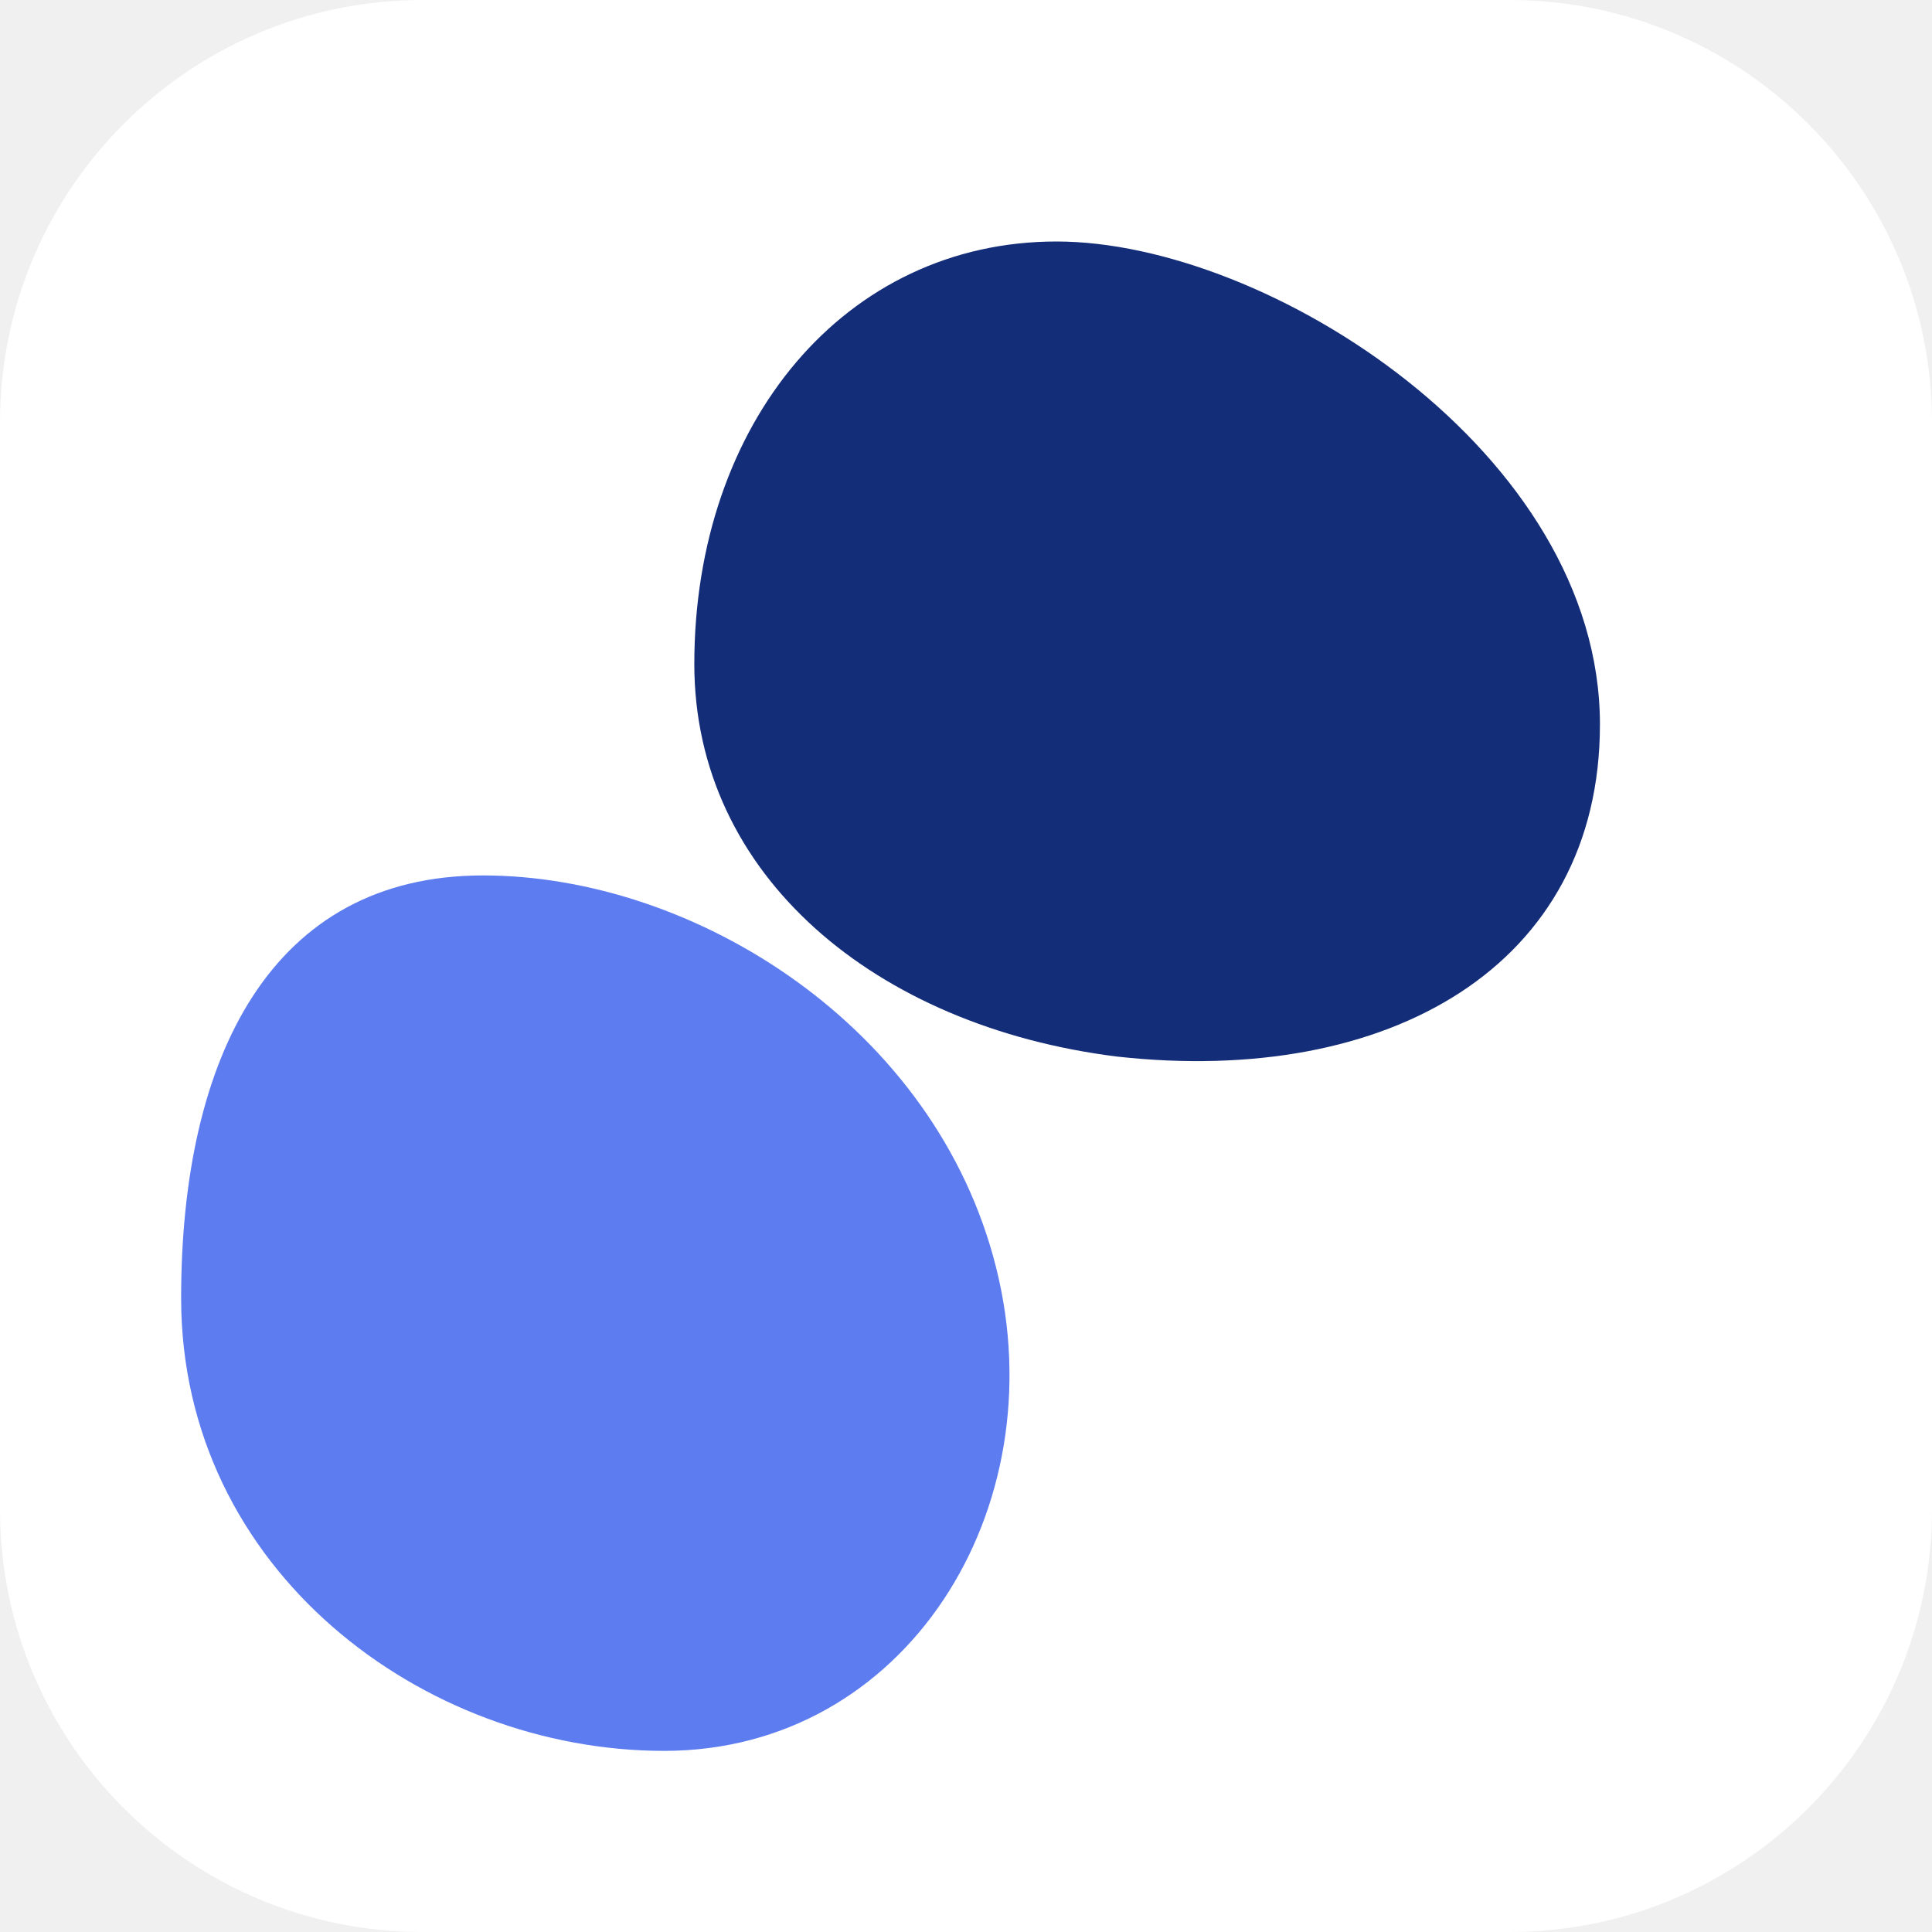
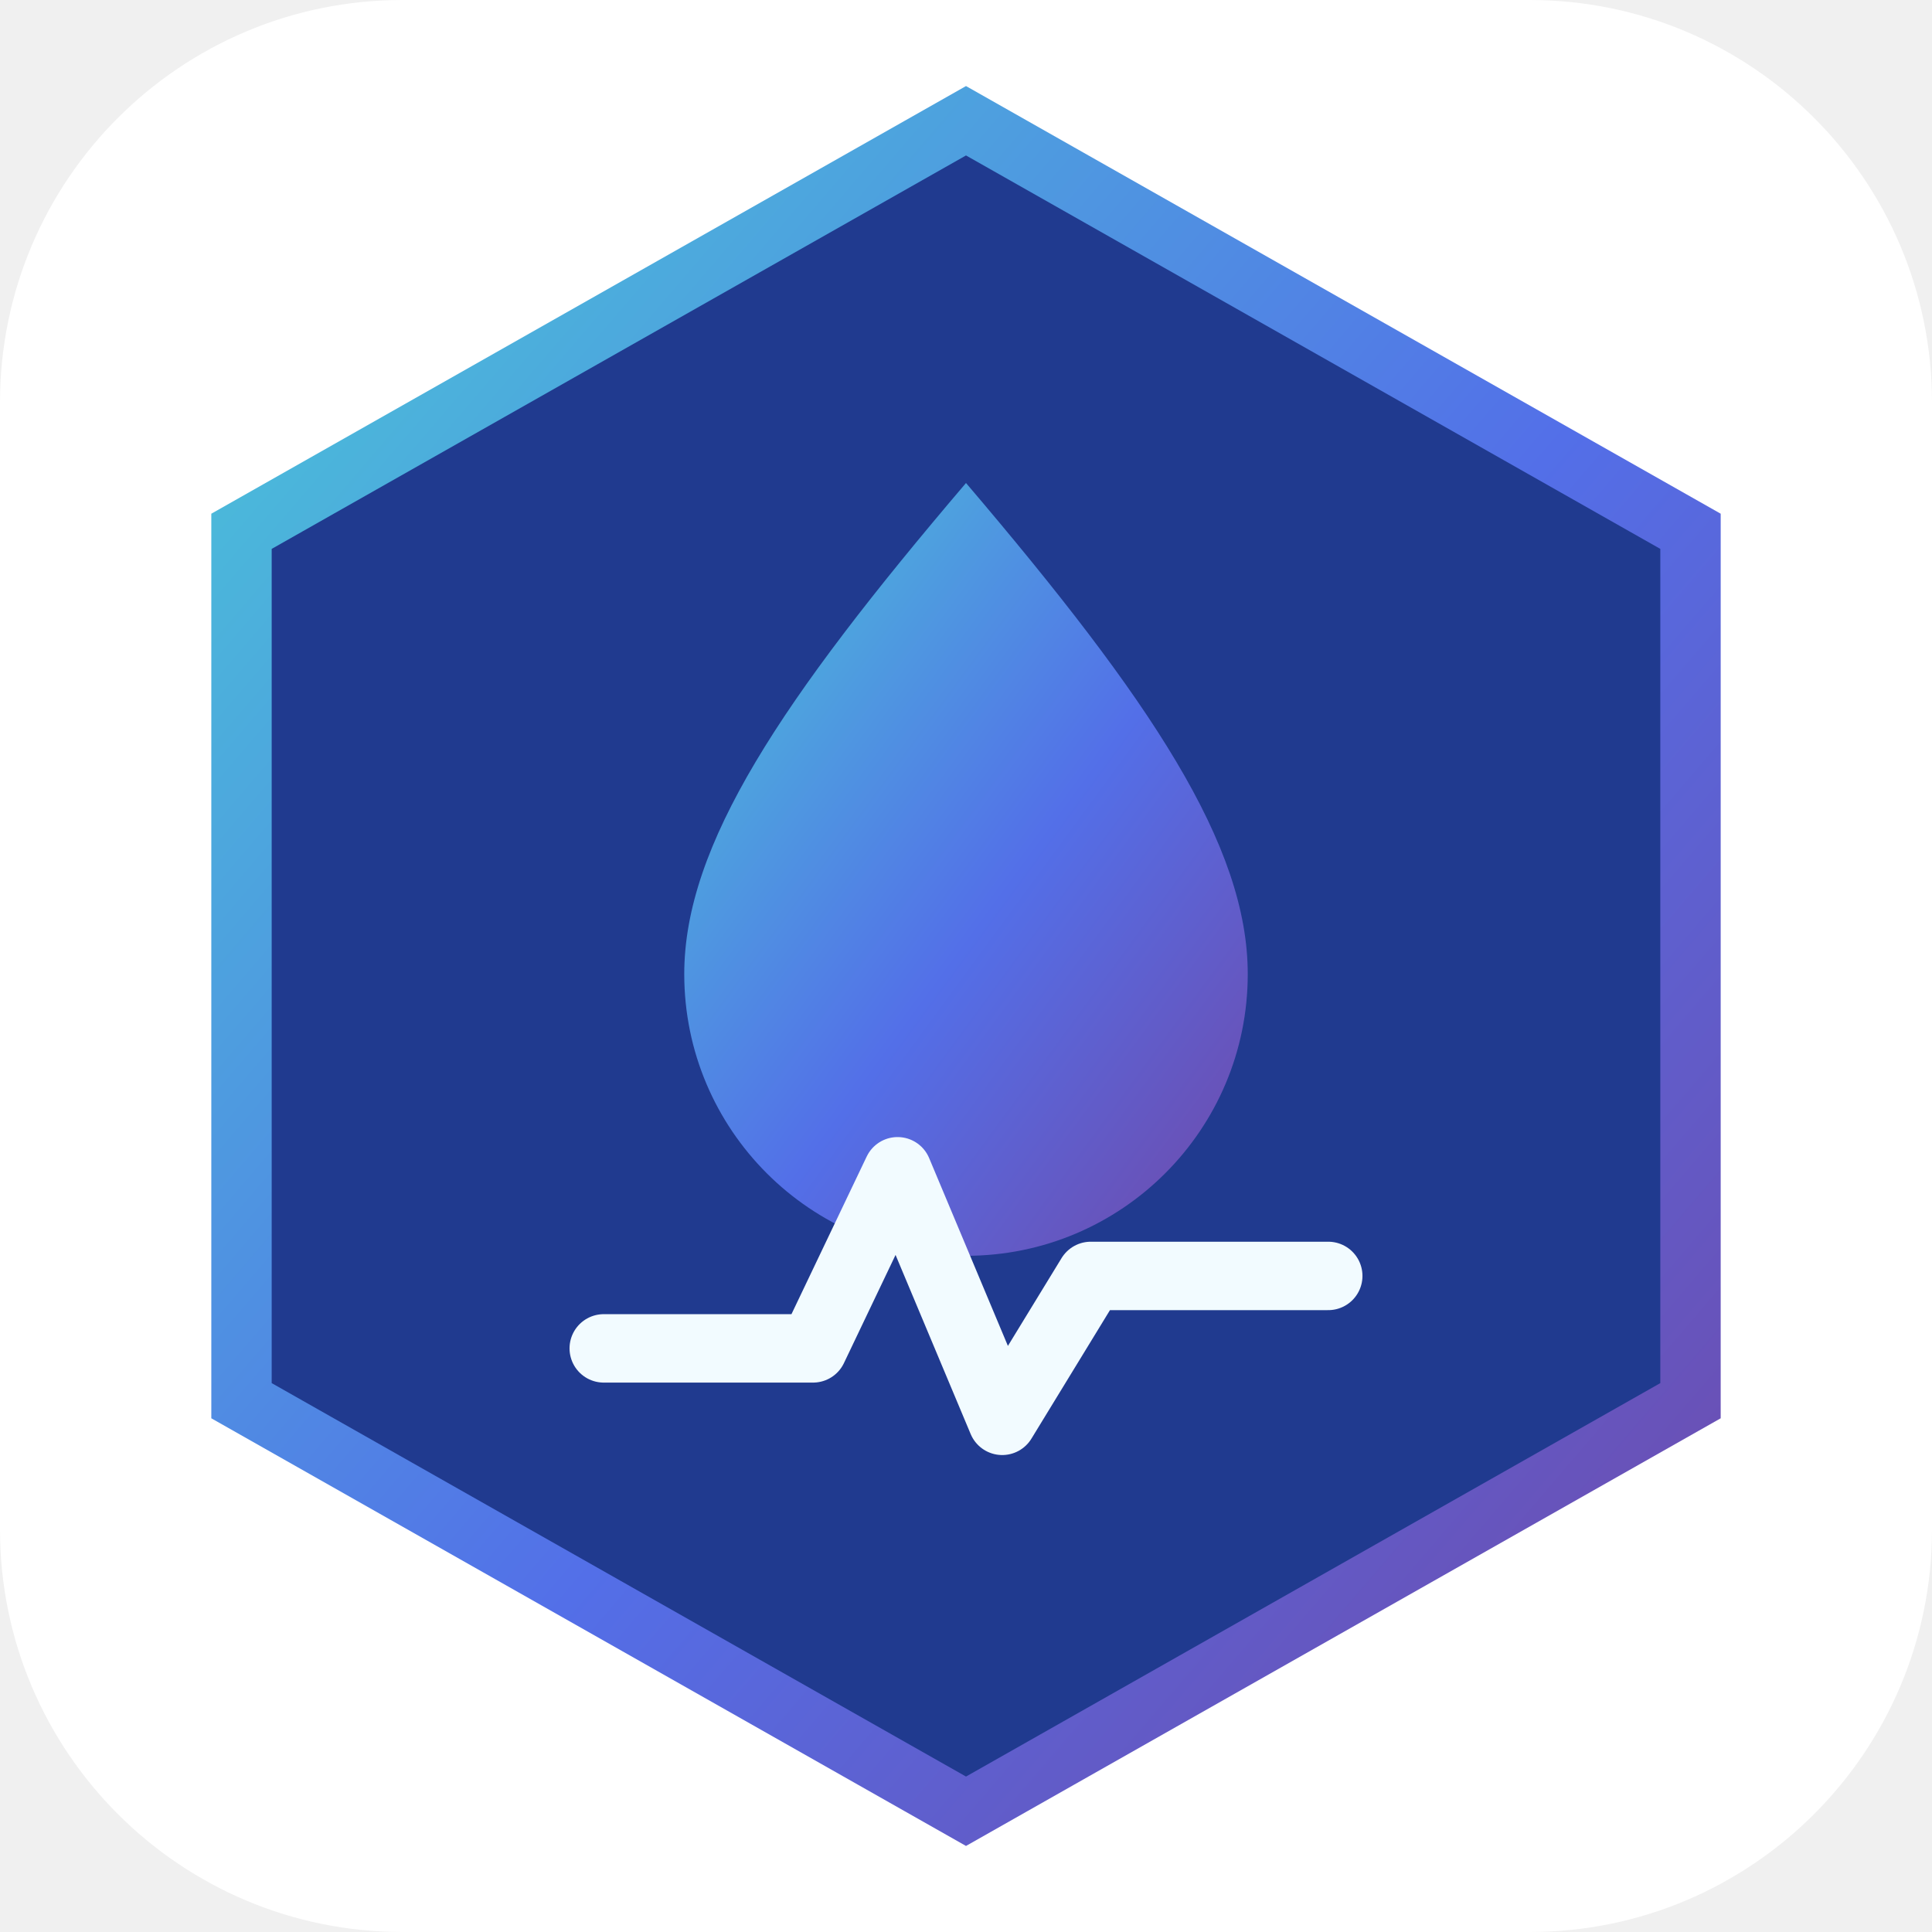
- <svg xmlns="http://www.w3.org/2000/svg" viewBox="0 0 64 64">
-   <rect width="64" height="64" rx="14" fill="#ffffff" />
-   <path d="M35 8c7 0 18 7 18 16 0 8-7 12-16 11-8-1-14-6-14-13 0-8 5-14 12-14Z" fill="#142d79" />
-   <path d="M16 29c7 0 15 5 17 13 2 8-3 16-11 16-8 0-16-6-16-15 0-8 3-14 10-14Z" fill="#5c7cf0" />
+ <svg xmlns="http://www.w3.org/2000/svg" viewBox="0 0 48 48">
+   <defs>
+     <linearGradient id="g" x1="0" y1="0" x2="1" y2="1">
+       <stop offset="0" stop-color="#49c9d7" />
+       <stop offset="0.55" stop-color="#536fe8" />
+       <stop offset="1" stop-color="#7048a8" />
+     </linearGradient>
+   </defs>
+   <rect width="48" height="48" rx="10" fill="#ffffff" />
+   <path d="M24 3 42 13.2v21.6L24 45 6 34.8V13.2Z" fill="#203a8f" stroke="url(#g)" stroke-width="1.5" />
+   <path d="M24 12c4.6 5.4 7 9 7 12.2A7 7 0 0 1 17 24.2C17 21 19.4 17.4 24 12Z" fill="url(#g)" />
+   <path d="M15 33.5h5.2l2.1-4.4 2.6 6.2 2.2-3.6H33" fill="none" stroke="#f2fbff" stroke-width="1.7" stroke-linecap="round" stroke-linejoin="round" />
</svg>
